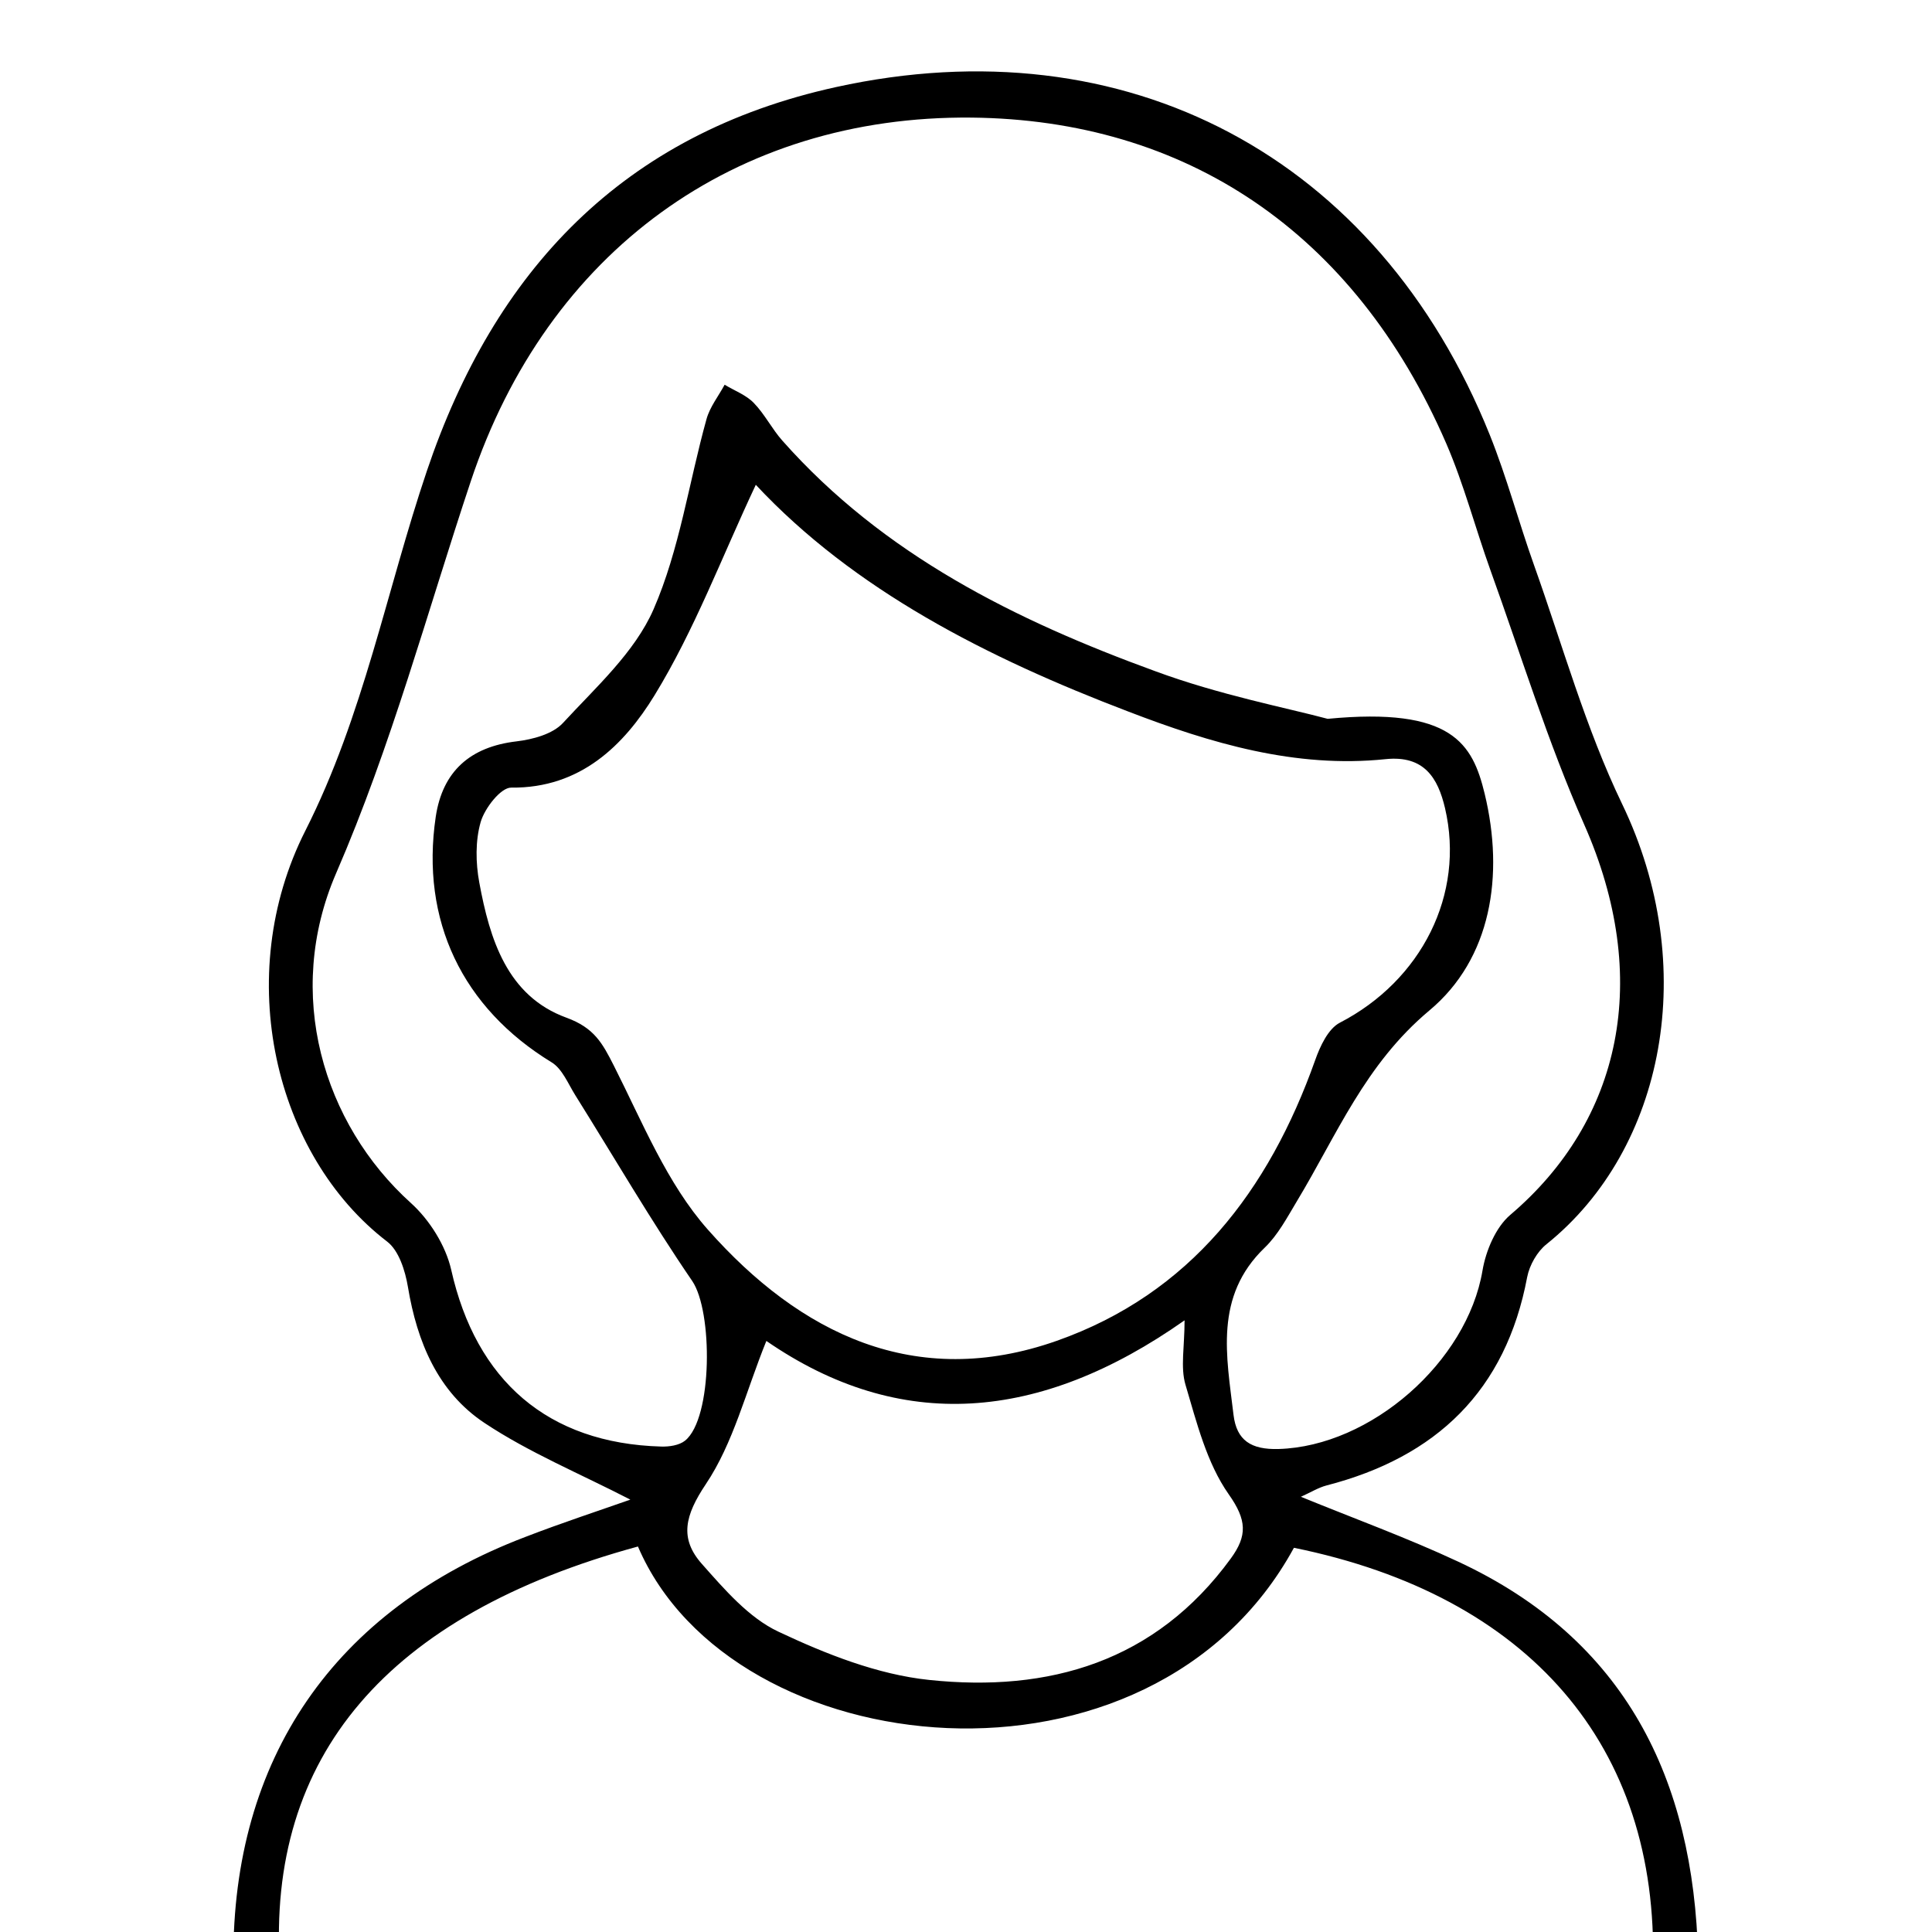
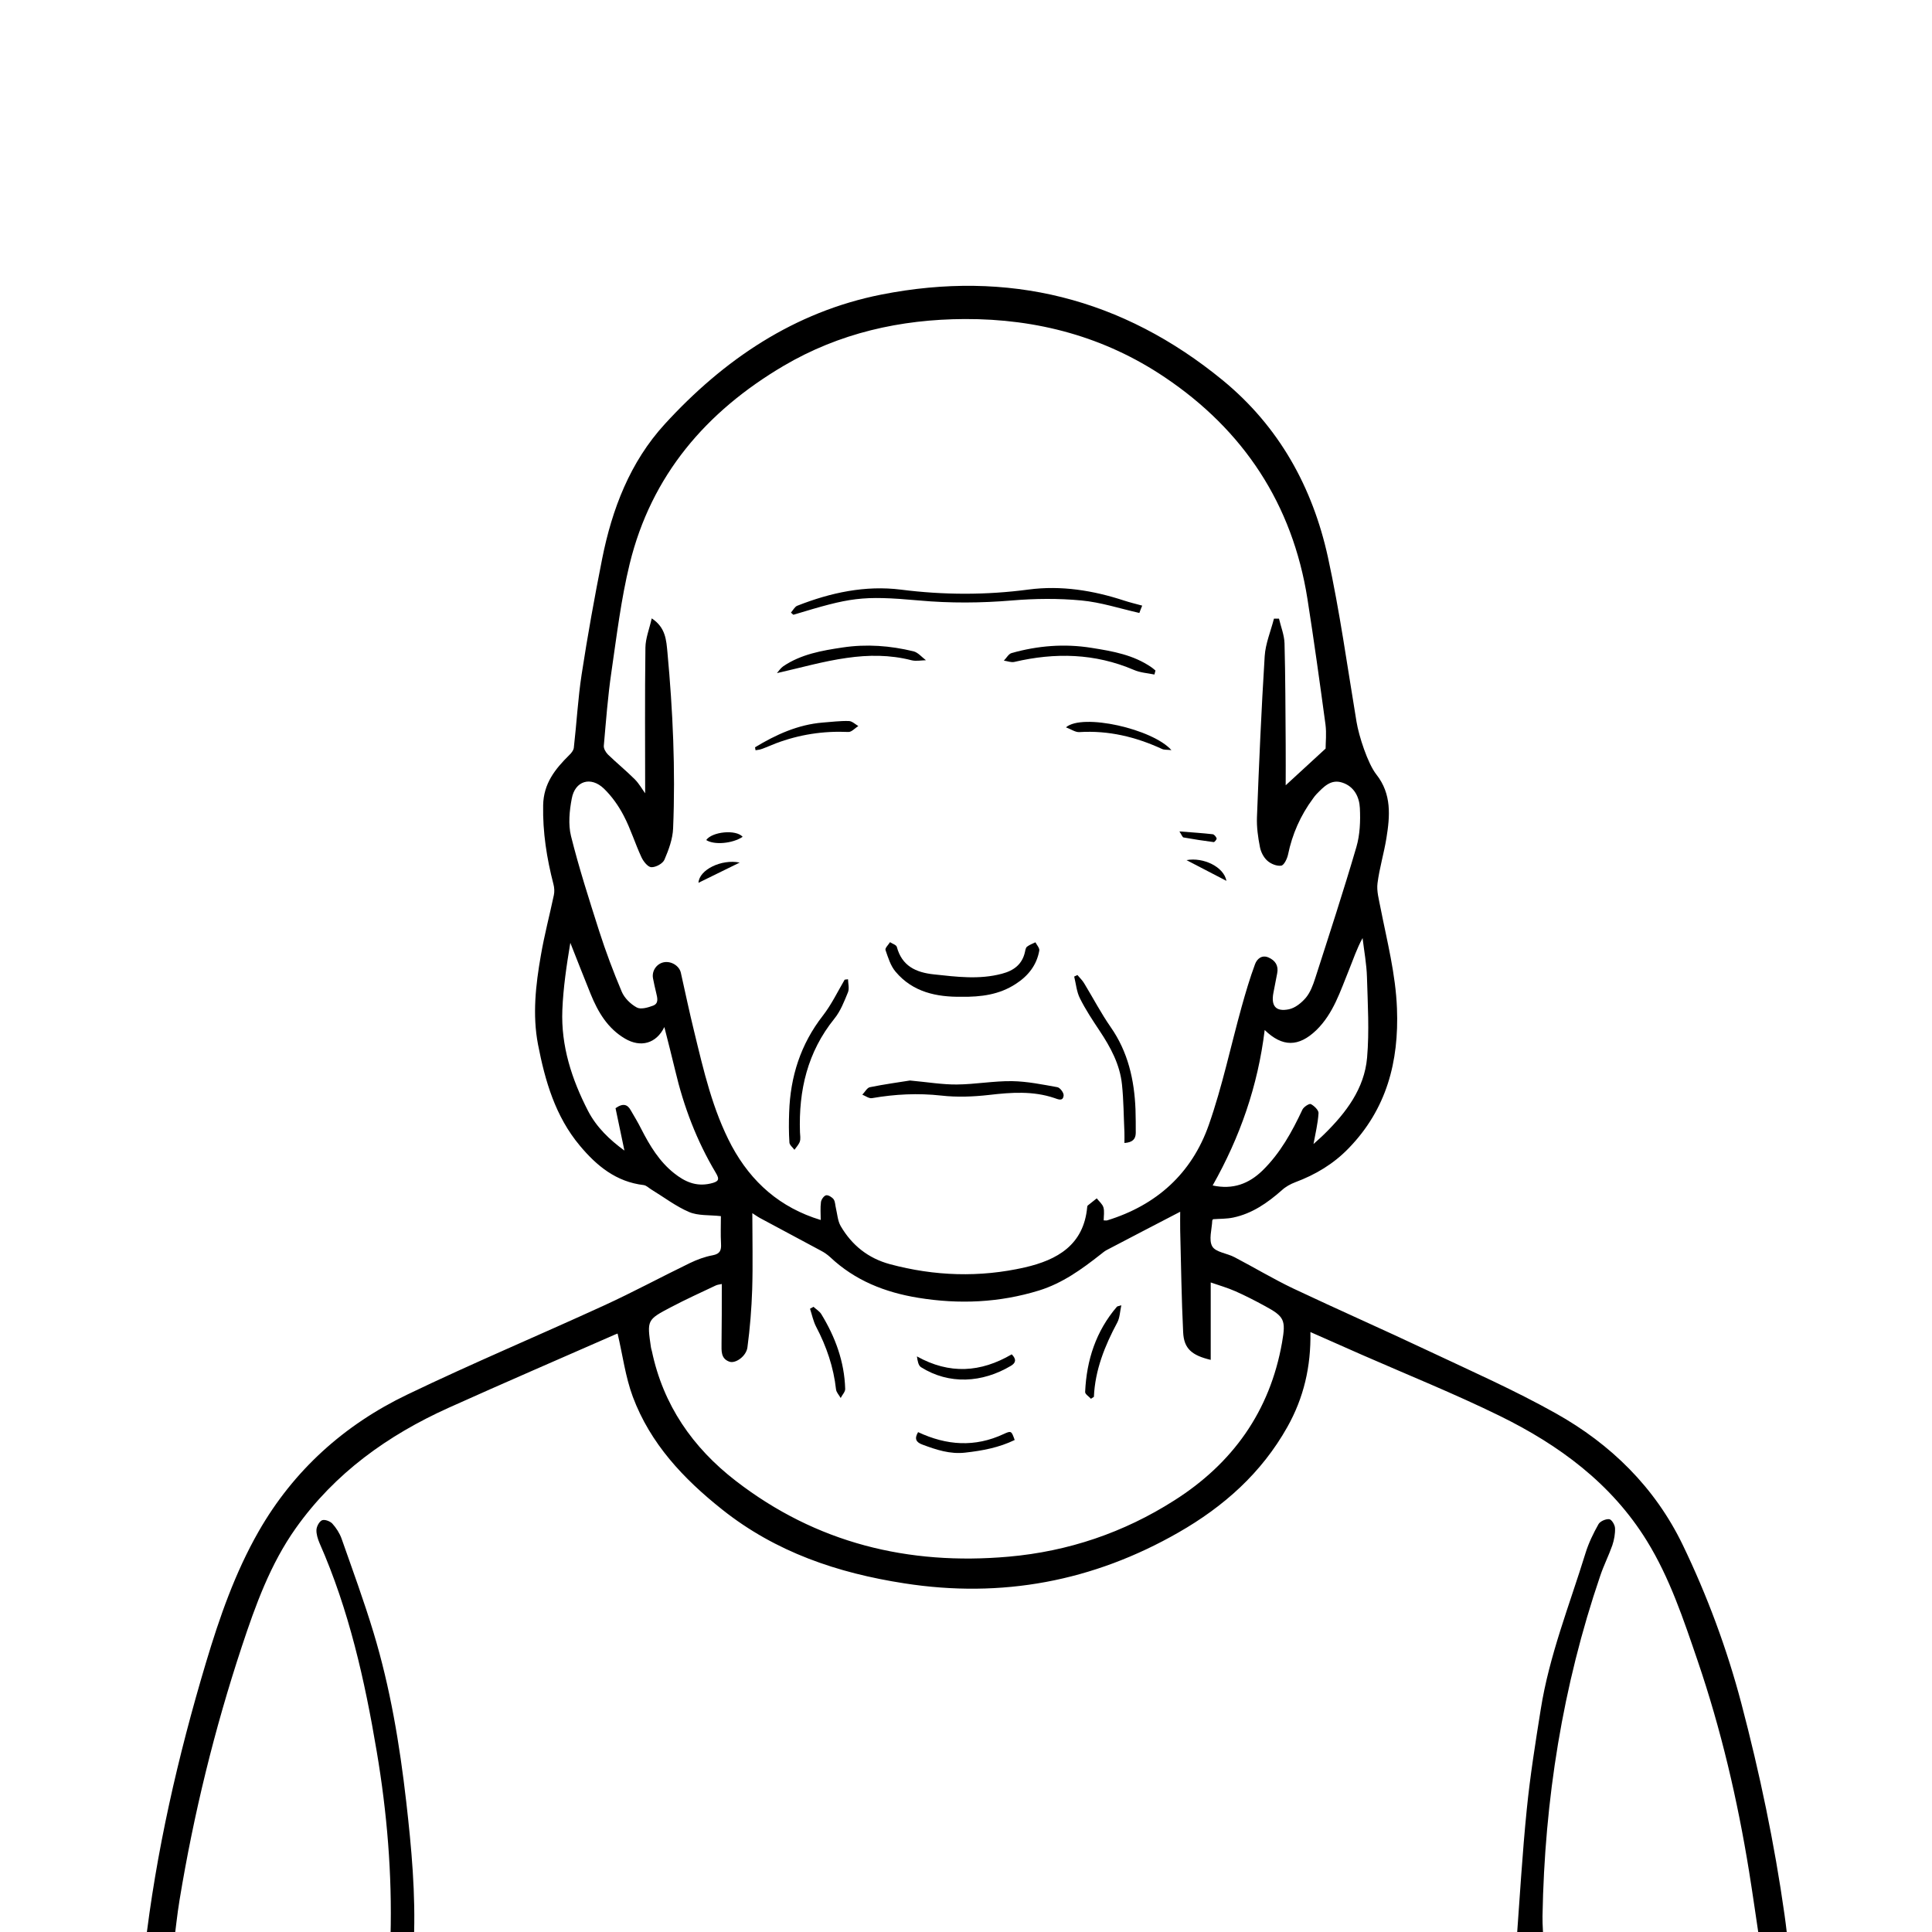
<svg xmlns="http://www.w3.org/2000/svg" version="1.1" id="Layer_1" x="0px" y="0px" viewBox="0 0 1500 1500" style="enable-background:new 0 0 1500 1500;" xml:space="preserve">
-   <path d="M489.4,1164.3c-39.4-20.3-78.6-36.5-113.2-59.5c-36.2-24-52.4-62.9-59.5-105.7c-2.1-12.5-7-28.2-16.2-35.2  c-87.1-66.8-120.6-206-63.4-319c45.2-89.3,62.9-186.2,94.3-279.2c52.4-155.4,152-261.7,317.7-298.1c225-49.4,420.5,53.6,507.5,269.9  c13.3,33.1,22.5,67.9,34.5,101.5c22.1,62,39.9,126.2,68.3,185.2c60.5,125.6,33.4,267.8-58.7,341.8c-7.3,5.8-13.2,16.3-15,25.5  c-16.6,88.3-70.6,139.8-155.8,161.8c-6.4,1.7-12.3,5.4-19.9,8.8c41.6,17,82.6,31.9,122,50.3c130.1,60.5,182.9,168.8,186.4,306.7  c0.7,28-11.1,39.5-40.7,39.6c-350.8,1.2-701.7,3.2-1052.5,5.9c-31.4,0.2-43.8-9.4-44-42.6c-0.9-156.1,77.8-272,226.6-328.7  C436,1182.4,464.4,1173.1,489.4,1164.3z M1030.8,558.1c96.7-9.3,112.5,19.3,121.9,58.2c15.3,63.3,5.2,128-42.9,168.2  c-50.1,41.9-71.9,96.8-103,148.3c-7.5,12.5-14.6,26-24.9,35.9c-39.4,37.9-29.6,84.3-24.2,129.8c2.4,19.9,13.7,27.1,35,26.5  c71.6-2.1,146.3-67.6,158.3-138.5c2.6-15.4,10.2-33.5,21.5-43.2c86.4-73.4,110.3-183.8,57.4-303.3c-28.3-64.1-49-131.5-72.8-197.5  c-11.7-32.6-20.5-66.4-34.2-98.1C1051.3,179.2,919.7,93,754.3,91.3c-183.5-1.8-329.4,104-388.8,282.4  c-33.9,101.7-61.5,205-104.5,304.2c-40.5,93.5-10.3,194.5,58,256.1c14.5,13.1,27,33,31.3,51.8c19.3,86.1,75,134.8,163,137.3  c6.2,0.2,14-0.9,18.6-4.6c21.5-17.4,21.6-100.5,5.5-124c-32-46.8-60.6-96-90.7-144.1c-5.6-8.9-10.1-20.5-18.4-25.6  c-69.3-42.3-101.9-110.1-90-190.6c5.3-35.5,26.9-54.4,62.7-58.6c12.6-1.5,28-5.6,36-14.2c25.6-27.8,55.8-54.9,70.4-88.3  c20.2-46.3,27.4-98.3,41.1-147.6c2.6-9.5,9.3-17.9,14.1-26.8c7.6,4.6,16.6,7.9,22.6,14.1c8.5,8.7,14.1,20.2,22.3,29.4  c78.5,88.6,181,139.4,289.4,178.9C946.6,539.5,999.5,549.7,1030.8,558.1z M586.8,376.4c-26.4,56.1-47.6,112.8-78.6,163.4  c-23.7,38.7-57.5,72.3-111.3,71.7c-8.1-0.1-20.6,16-23.7,26.7c-4.2,14.6-3.9,31.7-1.1,46.9c8.1,44,21.6,88.2,67.6,105  c21.7,7.9,28,19.8,36.9,37.3c22.1,43.7,41.2,91.4,73,127.3c71.4,80.7,161.1,125,270.9,86.3c103.7-36.6,164.6-116.6,200.6-217.9  c3.8-10.8,10.1-24.4,19.2-29.1c63.2-32.7,97.3-99.5,81.6-166.6c-5.5-23.3-16.1-41.1-46.1-38c-70,7.3-135.9-12.4-199.9-37  C766.5,510.7,663.1,458.1,586.8,376.4z M217.3,1526.7c357.1,0,711.6,0,1066,0c4.8-171.5-96.4-287.9-278.7-325  c-111.3,204-436.3,169.6-509.3-1C300.6,1253.8,207,1363.5,217.3,1526.7z M595,1041.1c-16,39.5-25.6,79.3-47,111.2  c-16.2,24.2-20.7,42.1-3,62c17.5,19.7,36.3,41.7,59.3,52.5c36.9,17.4,77,33.3,117.1,37.5c92.9,9.8,175.7-14,234.2-94.3  c12.9-17.7,12.5-29.8-1.6-49.8c-17.1-24.3-24.9-55.8-33.6-85.1c-4-13.6-0.7-29.4-0.7-50C807.2,1104.3,698.7,1112.6,595,1041.1z" />
+   <g>
+     <path d="M941.8,946.6c-0.4,0.6-0.6,0.8-0.6,1c-0.3,6.8-2.9,15.1,0,20.1c2.7,4.6,11.5,5.3,17.3,8.4c15.3,8,30.1,16.9,45.6,24.3   c34.9,16.5,70.2,32,105.1,48.5c33.1,15.6,66.8,30.5,98.7,48.4c42.7,23.9,76.9,57.4,98.5,102c19.1,39.6,34.4,80.8,45.6,123.3   c14.2,54,25.7,108.7,33.5,164c1.4,9.9,2.5,19.8,3.4,29.7c1.1,11.9-2.8,15.9-14.8,15.9c-71.3,0-142.6,0-213.9,0   c-343.7,0-687.5,0-1031.2,0c-15.7,0-18.3-3.1-16.6-18.6c8.7-75.7,25.7-149.8,47.5-222.7c10.5-35.1,22.6-69.9,40.9-101.9   c27.2-47.5,66.5-82.8,115.5-106.3c50.3-24.2,101.8-45.8,152.6-69.1c22.5-10.3,44.3-22.1,66.6-32.9c5.6-2.7,11.7-5,17.8-6.1   c5.8-1.1,6.8-3.9,6.5-9c-0.4-7.2-0.1-14.5-0.1-21.4c-9.1-1-17.7-0.2-24.7-3.2c-10.3-4.4-19.5-11.5-29.2-17.4c-2-1.2-3.9-3.2-6-3.5   c-21.4-2.5-36.5-14.9-49.6-30.6c-19.1-22.8-27-50.3-32.5-78.6c-4.4-23.1-1.8-46.2,2.2-69c2.7-15.8,6.8-31.3,10.1-46.9   c0.6-2.7,0.4-5.8-0.3-8.5c-5.2-20.1-8.4-40.3-8-61.3c0.3-16.9,9.3-28.1,20.2-38.9c1.6-1.5,3.3-3.6,3.6-5.6   c2.2-19.1,3.2-38.3,6.1-57.2c4.6-30,10-59.9,15.9-89.6c7.7-38.7,21.7-75.2,48.6-104.6c45.8-50.1,100.6-87.2,168.2-100.6   c98.4-19.4,187.2,2.7,265.1,66.6c43.7,35.9,69.7,83,81.6,137.3c9.2,42.2,15.1,85.1,22.2,127.8c1.8,11,8.7,32.4,15.4,40.9   c12,15.2,10.6,32.3,7.8,49.5c-1.9,11.7-5.4,23.2-6.9,34.9c-0.8,6.1,1.1,12.7,2.3,19c5.1,26,11.8,51.6,12.8,78.3   c1.6,41.2-8,78.1-37.5,108.5c-11.8,12.2-25.7,20.5-41.5,26.4c-3.7,1.4-7.5,3.5-10.4,6.2c-11.1,9.8-23,18.1-37.7,21.2   C952.3,946.4,947.1,946.2,941.8,946.6z M1366.5,1509.6c-2.9-19.2-5.5-37.9-8.5-56.5c-9-55.7-21.8-110.5-40-163.8   c-10.9-31.9-21.6-64.2-39.4-93c-27.5-44.6-68.3-74.5-114.4-97.1c-35.1-17.2-71.4-31.8-107.2-47.5c-13-5.7-25.9-11.4-39.6-17.5   c0.5,26.9-5.2,51.1-17.9,73.7c-20.1,35.8-49.4,61.8-84.5,81.9c-66.3,38-137.3,51.3-212.9,39.5c-51.7-8-99.8-24.2-141.4-57.3   c-30.1-23.9-55.8-51.2-69.4-87.6c-5.8-15.6-7.9-32.6-11.8-49c0.3-0.1-0.8,0.2-1.9,0.7c-43.1,18.9-86.4,37.6-129.3,56.9   c-47.2,21.3-88.3,50.7-118.6,93.4c-19.8,27.9-31.3,59.8-41.9,91.8c-21.3,64.4-37.4,130.1-48.4,197c-1.9,11.4-3,22.9-4.5,34.3   c56.3,0,111.9,0,167.7,0c0.2-2.4,0.5-4.3,0.6-6.2c1.3-48.2-2.7-96-10.7-143.4c-9.3-55.4-21.6-110.1-44.4-161.8   c-1.4-3.3-2.6-7.1-2.4-10.5c0.2-2.6,2.2-6.4,4.4-7.3c2.1-0.8,6.2,0.8,7.9,2.6c3,3.3,5.7,7.5,7.2,11.7c8.5,24.2,17.4,48.4,24.8,72.9   c13,42.9,20.3,86.9,25.4,131.4c4.1,35.9,7.4,71.8,5.9,107.9c0,0.9,0.4,1.8,0.6,2.5c285.9,0,571.4,0,855.4,0   c2.6-35.3,4.6-70.1,8.1-104.7c2.6-25.9,6.7-51.6,10.8-77.3c6.6-41.9,22.4-81.3,34.8-121.5c2.4-7.8,6.1-15.4,10.1-22.5   c1.3-2.2,5.6-4.1,8.3-3.8c1.9,0.2,4.4,4.4,4.5,6.9c0.2,4.4-0.7,9.2-2.1,13.4c-2.8,8-6.7,15.6-9.4,23.7   c-29.2,85.6-43.2,173.9-44.8,264.2c-0.1,7.2,0.6,14.4,0.9,21.8C1254.6,1509.6,1309.9,1509.6,1366.5,1509.6z M637.2,947.2   c0-4.9-0.4-9.5,0.2-14c0.3-2,2.3-4.8,4-5.2c1.7-0.3,4.6,1.5,5.8,3.1c1.3,1.8,1.2,4.6,1.8,6.9c1.1,4.7,1.4,9.9,3.7,13.9   c8.7,14.9,21.3,25,38.2,29.6c34.7,9.3,69.7,10.5,104.8,2.5c25.2-5.8,45.7-17.4,48.4-46.8c0-0.5,0.2-1.1,0.5-1.3   c2.3-1.9,4.6-3.7,6.9-5.5c1.8,2.3,4.4,4.4,5.2,7c0.9,3.1,0.2,6.7,0.2,10.1c1.3,0,2,0.2,2.7,0c38.4-11.8,65.7-36.5,78.9-74.1   c10.5-29.9,17-61.1,25.5-91.7c3.1-11.1,6.4-22.3,10.4-33.1c1.5-4.1,5.3-7.5,10.5-5.2c5.2,2.3,7.9,6.3,6.7,12.3c-1,5-1.9,10-2.9,15   c-2,10.3,1.8,15,12,12.9c4.9-1,9.8-5,13.2-9c3.4-4.1,5.5-9.7,7.2-15c10.9-33.9,22-67.8,32-102c2.8-9.6,3.2-20.2,2.7-30.2   c-0.4-8.6-4.4-16.8-13.7-19.8c-8.9-2.9-14.5,3.4-20,9c-1,1-1.9,2.3-2.7,3.4c-9.7,13.1-16.1,27.6-19.4,43.6   c-0.7,3.2-3.1,8.2-5.3,8.5c-3.4,0.5-8.1-1.4-10.8-3.9c-2.9-2.6-5-6.8-5.7-10.6c-1.5-7.6-2.6-15.5-2.3-23.2   c1.6-41.6,3.4-83.3,6-124.9c0.6-9.8,4.7-19.4,7.2-29.2c1.3,0,2.6,0,3.9,0c1.5,6.4,4.1,12.7,4.3,19.2c0.7,26.1,0.7,52.2,0.9,78.3   c0.1,11.3,0,22.7,0,31.9c9.1-8.4,19.5-17.9,31-28.5c0-4.6,0.8-11.7-0.1-18.7c-4.4-32.5-8.9-65-14-97.5   c-11.6-73.6-49.6-131-110.8-172.1c-46.5-31.3-98.9-45.4-155.2-45.2c-50.1,0.2-97.5,10.9-140.8,36.4   c-60,35.4-102.6,84.9-119.4,153.6c-6.7,27.5-10.1,55.9-14.2,84c-2.8,19-4.2,38.2-5.9,57.3c-0.2,2.2,1.5,5.1,3.2,6.8   c6.8,6.6,14.1,12.5,20.8,19.2c3.4,3.4,5.8,7.8,8.1,10.9c0-37.4-0.3-75.3,0.2-113.1c0.1-7.3,3.1-14.6,4.9-22.7   c10.9,7.1,11.3,17.1,12.2,26.4c4.2,45.4,6.3,91,4.4,136.6c-0.3,8.2-3.4,16.6-6.7,24.3c-1.3,3.1-6.7,6-10.2,5.9   c-2.7-0.1-6.2-4.5-7.7-7.8c-4.9-10.5-8.3-21.8-13.7-32.1c-4-7.7-9.2-15.1-15.4-21.1c-10.2-9.8-22.5-6.1-25,7.8   c-1.8,9.4-2.8,19.9-0.6,28.9c6.2,24.9,14.1,49.4,21.9,73.9c5.1,15.9,11,31.6,17.5,47c2.1,5,6.9,9.7,11.7,12.3   c3.1,1.7,8.6,0.1,12.6-1.4c4.6-1.7,3.4-6,2.5-9.8c-0.9-3.8-1.8-7.6-2.5-11.4c-1.1-5.8,2.8-11.4,8.4-12.5c5.8-1.1,12,2.8,13.2,8.1   c3.4,15.2,6.6,30.4,10.3,45.5c7.4,30.4,14.3,61,29.2,89C583.4,918,605.8,937.7,637.2,947.2z M560.4,996.9c-1.8,0.4-3.3,0.5-4.6,1.1   c-11.6,5.5-23.3,10.8-34.7,16.8c-18.9,9.9-18.8,10.1-15.7,31.3c0.1,1,0.5,1.9,0.7,2.8c8.8,42,31.7,75,65.1,100.8   c62.5,48.3,133.9,65.8,211.9,58.9c46.4-4.1,89.4-18.7,128.5-43.6c45.3-28.7,74.4-69.2,83.8-122.8c3-17.3,1.9-20-13.5-28.3   c-7.5-4.1-15.1-8-22.8-11.4c-6.1-2.7-12.5-4.5-19.1-6.8c0,20.7,0,40.3,0,60.1c-14.7-3.5-20.8-8.7-21.4-21.4   c-1.3-26.3-1.6-52.6-2.3-78.9c-0.1-5.4,0-10.8,0-14.7c-19,9.9-38.2,19.8-57.2,29.8c-1.7,0.9-3.1,2.2-4.7,3.4   c-14.6,11.5-29.6,22.3-47.6,27.9c-30.8,9.5-62.1,10.9-93.9,5.7c-25.8-4.2-49.1-13.4-68.4-31.6c-2.1-1.9-4.5-3.6-7-4.9   c-15.8-8.5-31.6-16.9-47.4-25.4c-2.2-1.2-4.2-2.7-6-3.8c0,20.2,0.5,39.7-0.1,59.2c-0.5,15-1.7,30.1-3.7,45   c-0.9,6.9-9.3,12.8-14,11.1c-6.8-2.4-6.1-8.5-6.1-14.2C560.4,1028,560.4,1012.9,560.4,996.9z M981.9,799.7   c-5.3,43.5-19.2,83.2-40.4,120.7c15.7,3.4,28.1-1.3,38.7-11.6c13.8-13.5,22.9-30,31-47.3c1-2.1,5.3-4.9,6.5-4.3   c2.6,1.3,6.2,4.8,6,7.1c-0.5,8.1-2.5,16.1-3.9,23.9c2.5-2.3,5.6-4.9,8.5-7.8c16.8-16.5,31-35.2,33.1-59.2   c1.8-20.7,0.5-41.8-0.1-62.7c-0.3-10.1-2.2-20.1-3.4-30.2c-4.5,8.2-7.2,16.5-10.5,24.6c-6.8,16.6-12.1,34-25.5,47   C1008.3,812.9,995.7,813.1,981.9,799.7z M477.9,860.4c6.1-4.3,9.4-2.7,11.8,1.6c2.8,4.8,5.7,9.6,8.2,14.6   c6.6,12.9,14,25.2,25.5,34.3c8.2,6.5,16.9,10.6,28.2,8c6.5-1.5,7.3-3.1,4.1-8.4c-14.8-24.8-24.9-51.4-31.5-79.5   c-2.6-10.9-5.4-21.8-8.4-33.6c-6.3,12.9-18.4,16.1-30.5,9c-13.5-7.9-21-20.6-26.7-34.6c-5.4-13.2-10.5-26.5-15.8-39.8   c-2.9,17.4-5.5,34.8-6.2,52.2c-1.1,27.9,7.3,53.7,19.9,78.2c6.6,12.8,16.9,22.6,28.3,30.9C482.5,882.1,480.2,871.1,477.9,860.4z" />
+     <path d="M614.1,475.6c1.6-1.8,2.9-4.5,4.9-5.3c25.9-10.2,52.8-16,80.6-12.5c33.1,4.2,66,4.3,99.1-0.1c25.2-3.3,50,0.7,74.1,8.6   c4.3,1.4,8.8,2.5,14,3.9c-1,2.4-1.8,4.5-2.2,5.7c-15.4-3.5-30-8.3-45-9.7c-17.8-1.7-36.1-1.5-53.9,0c-24.1,2-48,2.2-72.2,0   c-44.9-4-53.1-2.3-97.5,11.1C615.3,476.8,614.7,476.2,614.1,475.6z" />
+     <path d="M746.3,773.9c-18.8,0.2-37.5-3.4-51-19.5c-3.9-4.6-5.8-11-7.8-16.8c-0.5-1.5,2.2-4,3.5-6.1c1.8,1.2,4.9,2.1,5.3,3.7   c4,14.8,14.7,19.8,28.7,21.3c17.7,1.9,35.3,4.2,52.9-0.5c9.2-2.4,15.8-7.3,17.9-17c0.3-1.4,0.6-3.3,1.6-4c1.9-1.5,4.3-2.3,6.5-3.4   c1.1,2.1,3.3,4.5,3,6.4c-2,11.4-8.7,19.8-18.4,26C775.9,772.2,761.9,774.1,746.3,773.9z" />
+     <path d="M706.5,838.9c14,1.3,25.2,3.2,36.3,3.1c14.3-0.1,28.7-2.8,43-2.6c11.8,0.2,23.5,2.6,35.2,4.7c2,0.4,4.9,4.2,4.8,6.3   c-0.4,5-4.3,3.1-7.2,2.1c-16.6-5.6-33.4-4.4-50.6-2.4c-12.3,1.4-25,1.9-37.2,0.5c-18.2-2-35.9-1.1-53.8,2c-2.3,0.4-5-1.7-7.5-2.7   c2-2,3.7-5.4,5.9-5.8C686.6,841.8,697.9,840.3,706.5,838.9z" />
+     <path d="M658.4,760.3c0.1,3.4,1.1,7.2,0,10c-2.9,7.1-5.8,14.7-10.6,20.6c-20.9,25.9-27.8,55.7-26.7,88.1c0.1,2.4,0.6,5.1-0.1,7.3   c-0.8,2.3-2.7,4.3-4.2,6.4c-1.4-1.9-3.8-3.7-3.9-5.7c-0.5-7.8-0.5-15.6-0.2-23.4c0.9-27.7,8.9-52.9,26.2-75.1   c6.6-8.5,11.4-18.5,16.9-27.9C656.6,760.5,657.5,760.4,658.4,760.3z" />
+     <path d="M873,887.4c0-3.1,0.1-5.6,0-8.2c-0.6-12.4-0.6-24.9-1.9-37.2c-1.6-15.6-8.9-29-17.5-41.9c-5.4-8.1-10.8-16.3-15.1-24.9   c-2.6-5.1-3.1-11.3-4.5-17c0.8-0.4,1.7-0.8,2.5-1.2c1.8,2.2,4,4.2,5.4,6.7c6.8,11.2,12.9,22.9,20.4,33.7c13.5,19.3,18.4,41,19.3,64   c0.2,6.1,0.2,12.2,0.2,18.3C881.7,884.4,879.3,887,873,887.4z" />
+     <path d="M896.3,523.7c-5.3-1.1-11-1.4-16-3.6c-30.2-12.9-61.1-13.6-92.7-6.2c-2.5,0.6-5.4-0.6-8.2-1c2-2,3.7-5.3,6.1-5.9   c20.3-5.7,40.9-7.4,62-4c16.4,2.6,32.5,5.4,46.5,15.1c1.1,0.8,2.1,1.6,3.1,2.5C896.9,521.6,896.6,522.6,896.3,523.7z" />
+     <path d="M603.2,522.6c1.4-1.6,2.9-3.9,4.9-5.3c13.9-9.4,30-12.2,46.1-14.6c18.6-2.8,37-1.4,55.1,3c3.5,0.9,6.4,4.5,9.6,6.9   c-3.8,0.1-7.8,0.9-11.3,0c-16.6-4.3-33.5-4.2-50.1-1.8C639.5,513.3,621.8,518.4,603.2,522.6z" />
+     <path d="M909.5,582.4c-3.4-0.4-5.6-0.1-7.3-0.9c-20.4-9.4-41.5-14.5-64.2-13.1c-3,0.2-6.2-2.1-10.4-3.7   C840.4,553.6,894.9,565.9,909.5,582.4z" />
+     <path d="M586.2,580.2c16.2-9.8,33.2-17.6,52.5-19.2c6.8-0.5,13.6-1.4,20.4-1.2c2.5,0.1,4.9,2.5,7.3,3.9c-2.6,1.6-5.2,4.7-7.7,4.6   c-19.5-0.9-38.3,2-56.5,8.9c-3.6,1.4-7.1,3-10.8,4.3c-1.5,0.6-3.2,0.7-4.8,1C586.5,581.8,586.3,581,586.2,580.2z" />
+     <path d="M542.3,685.4c0.5-10.1,17.8-18.6,32-15.7C563.9,674.8,553.5,679.9,542.3,685.4z" />
+     <path d="M576.6,649.7c-7.9,5.3-22.2,6.5-28.3,2.5C552.9,645.7,571.4,643.8,576.6,649.7z" />
+     <path d="M915.7,645.5c9.9,0.8,17.9,1.3,25.8,2.2c1.2,0.1,2.6,1.9,3.1,3.2c0.2,0.7-1.6,3-2.3,2.9c-7.8-1-15.6-2.2-23.4-3.6   C918.1,650.1,917.6,648.5,915.7,645.5z" />
+     <path d="M952.2,683.9c-11-5.7-20.7-10.7-31-16.1C934.3,665.4,950.2,673,952.2,683.9z" />
+     <path d="M785.5,1051.5c3.9,3.9,3.1,6.7-0.6,8.9c-22.3,13.3-48,14.8-69.8,1.1c-2.1-1.3-2.7-4.9-3.2-8.4   C737.2,1067.2,761.4,1065.6,785.5,1051.5z" />
+     <path d="M847,1086c-1.6-1.8-4.6-3.6-4.5-5.3c1.1-24.7,8.4-47.2,24.7-66.2c0.3-0.3,0.9-0.3,3.4-1.1c-1.1,5.1-1.2,9.7-3.1,13.3   c-9.7,18.1-17.3,36.9-18.2,57.8C848.6,1085,847.8,1085.5,847,1086z" />
+     <path d="M631.6,1014.6c2,1.9,4.6,3.4,6,5.6c10.9,17.8,18,37,18.6,58.1c0.1,2.3-2.3,4.7-3.5,7.1c-1.2-2.2-3.3-4.3-3.6-6.6   c-1.9-17.3-7.4-33.4-15.5-48.8c-2.2-4.3-3.2-9.3-4.7-13.9C629.8,1015.6,630.7,1015.1,631.6,1014.6z" />
+     <path d="M712.8,1111.9c22.2,10.4,44.1,11.9,66.4,1.5c6-2.8,6.1-2.4,8.6,4.6c-12.1,5.9-25,8.3-38.3,9.8c-11.8,1.4-22.6-2.2-33.3-6.2   C711.3,1119.8,709.7,1117.1,712.8,1111.9z" />
+   </g>
</svg>
